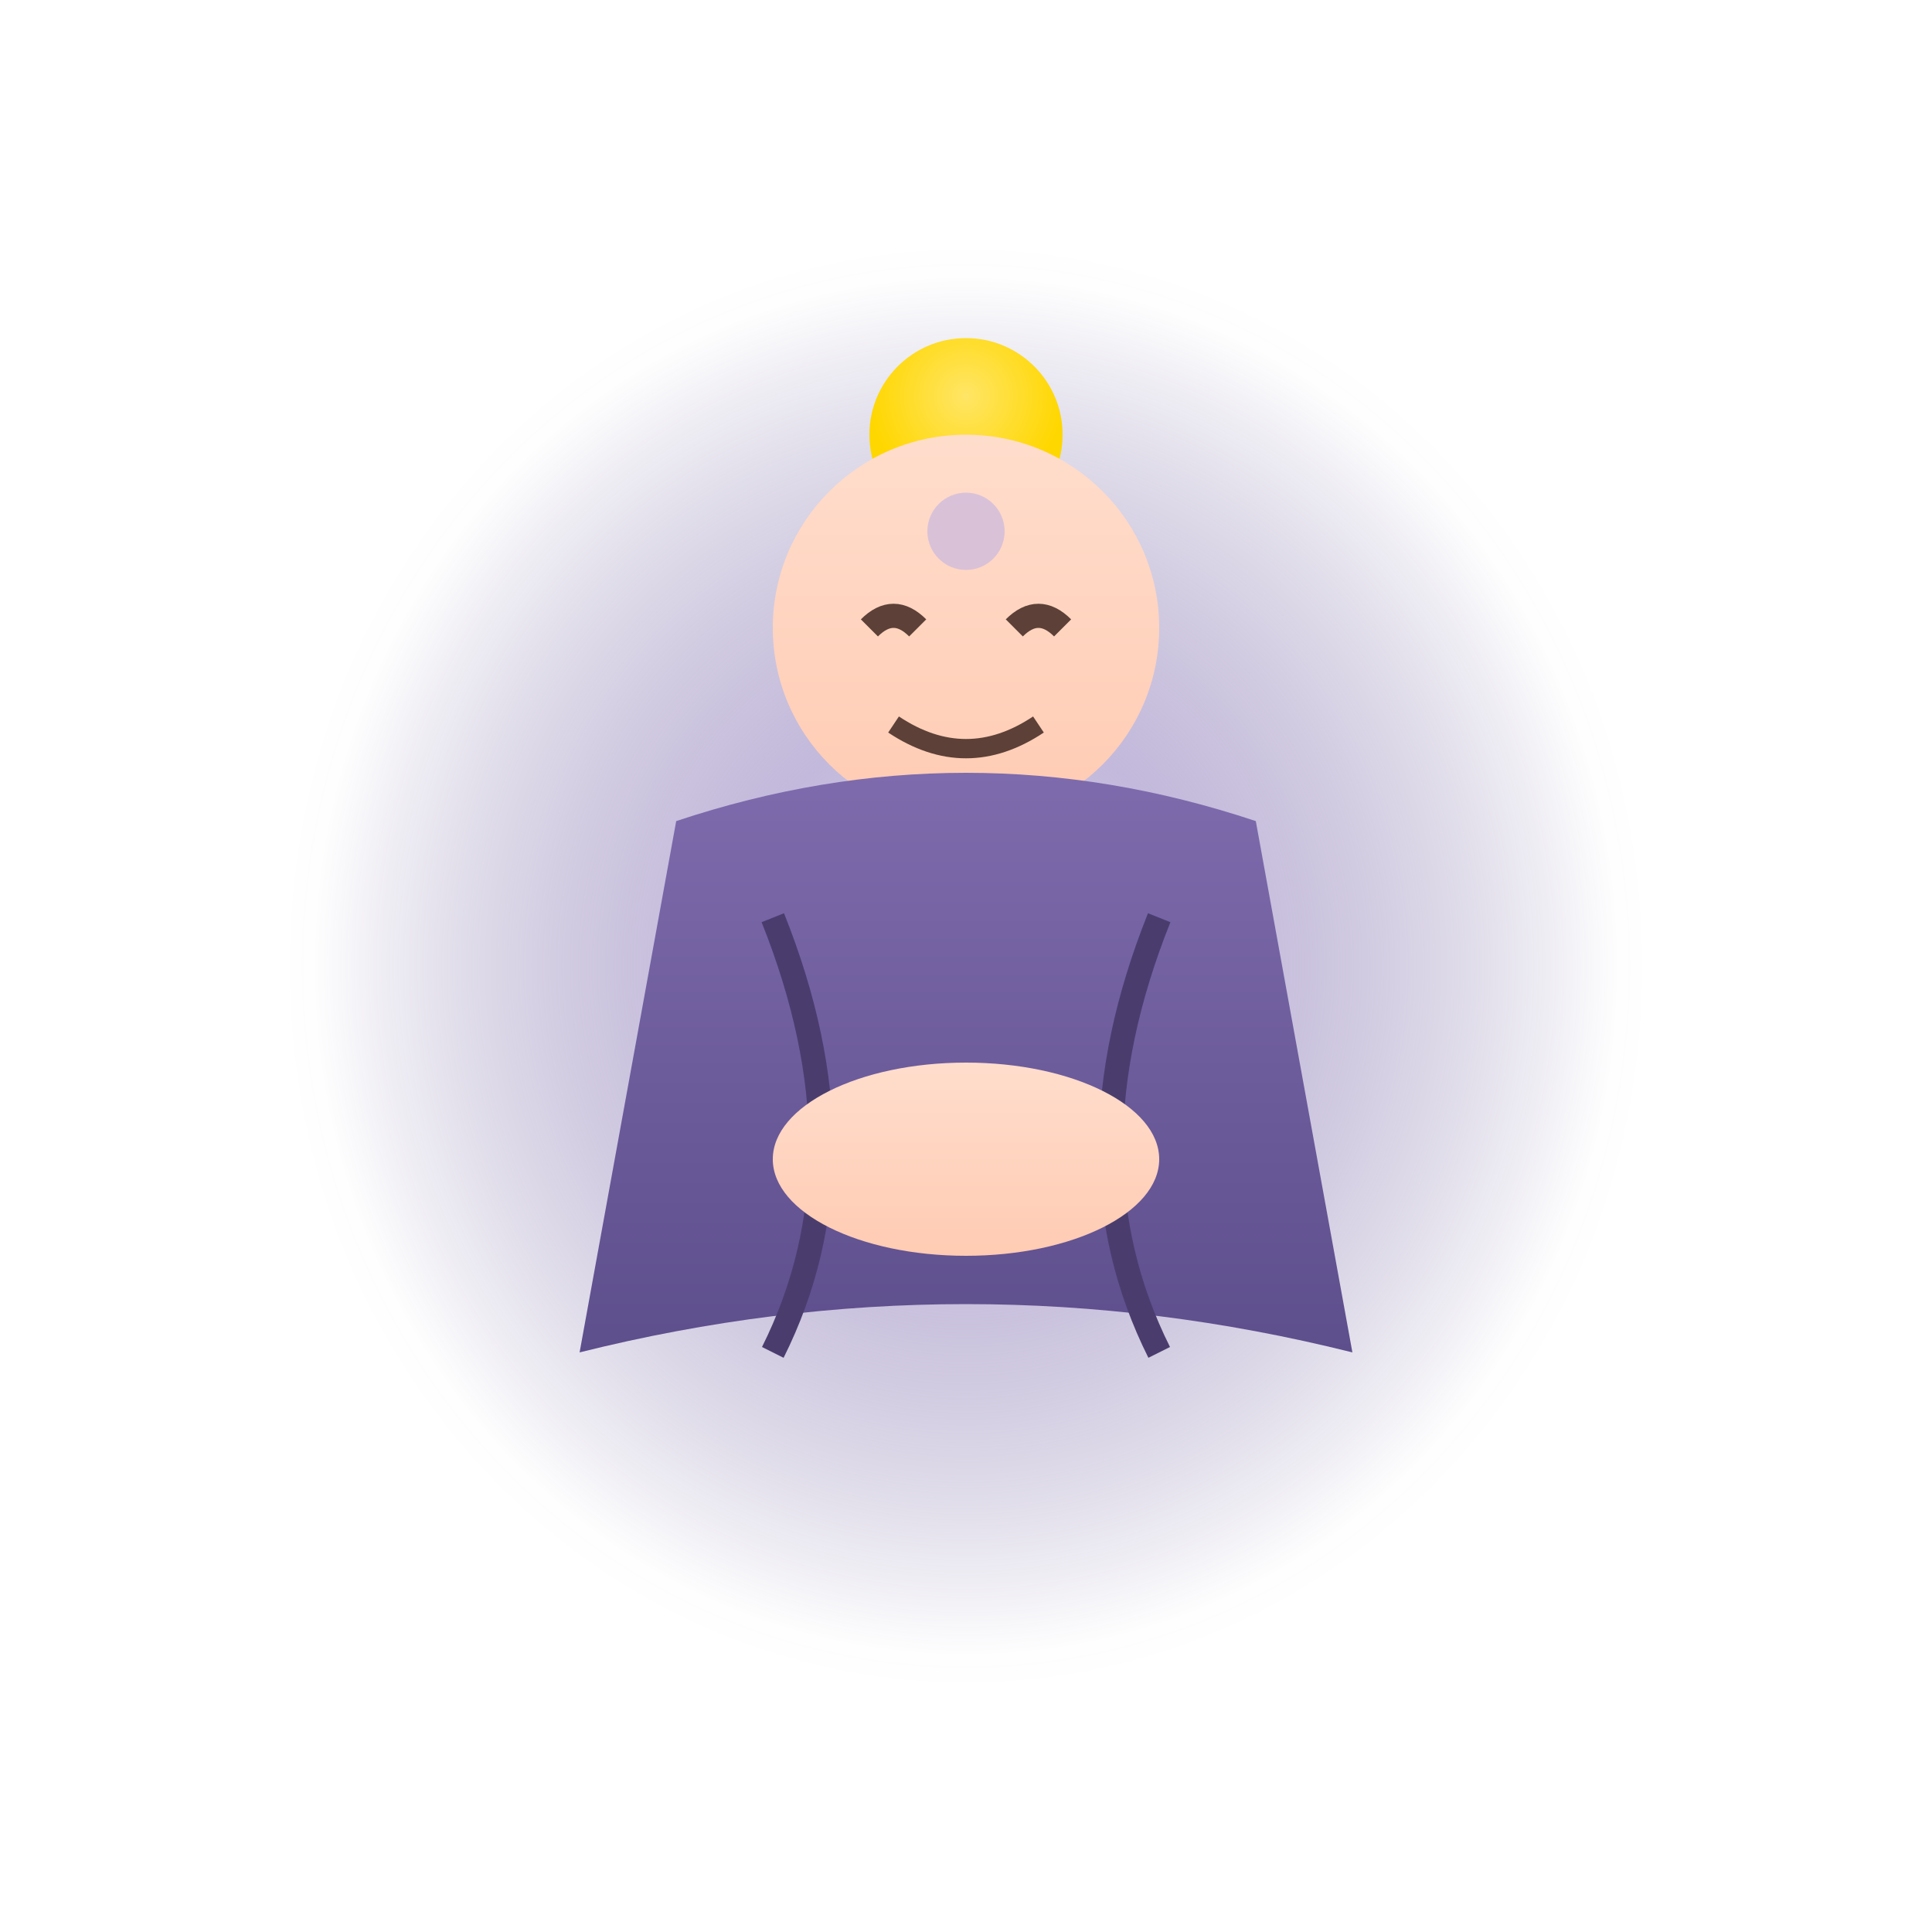
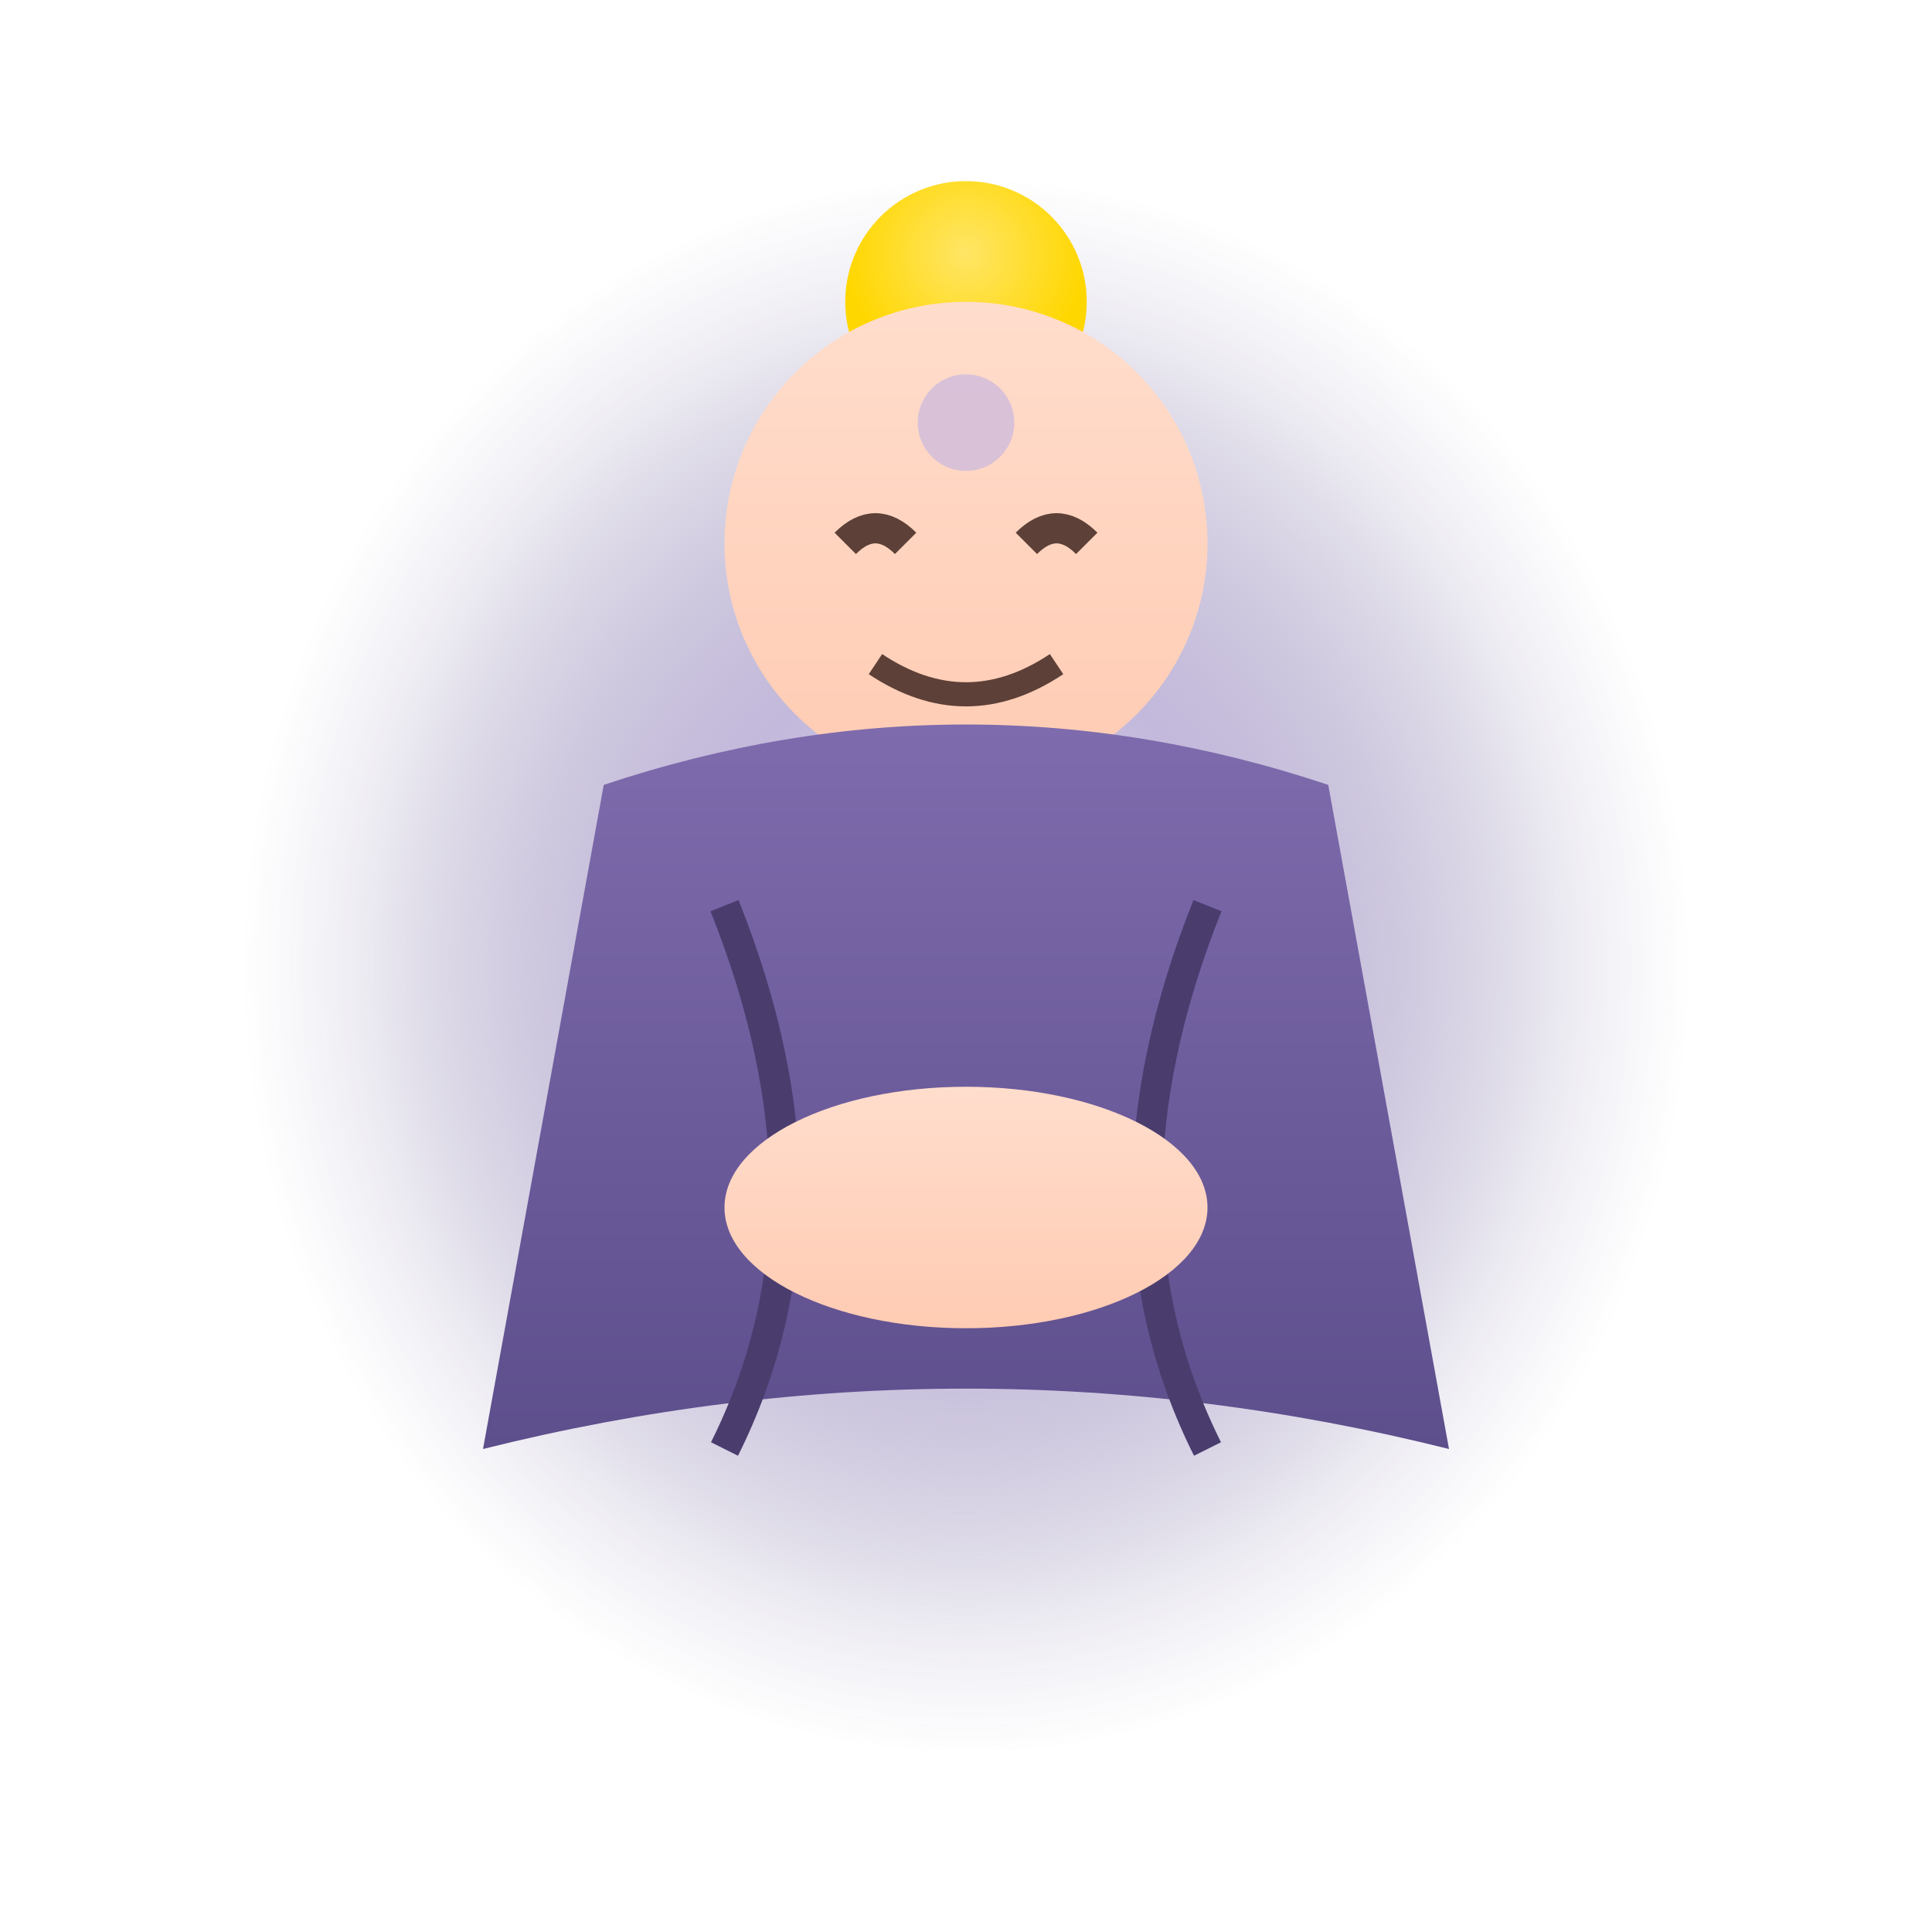
- <svg xmlns="http://www.w3.org/2000/svg" viewBox="-4 -4 40 40" width="32" height="32">
+ <svg xmlns="http://www.w3.org/2000/svg" viewBox="0 0 32 32" width="32" height="32">
  <defs>
    <radialGradient id="mandorlaGrad" cx="50%" cy="50%" r="50%">
      <stop offset="0%" style="stop-color:#EAE4F2;stop-opacity:0.9" />
-       <stop offset="35%" style="stop-color:#9B8AC4;stop-opacity:0.6" />
-       <stop offset="95%" style="stop-color:#5D4E8C;stop-opacity:0.01" />
+       <stop offset="40%" style="stop-color:#9B8AC4;stop-opacity:0.6" />
+       <stop offset="85%" style="stop-color:#5D4E8C;stop-opacity:0.1" />
      <stop offset="100%" style="stop-color:#5D4E8C;stop-opacity:0" />
    </radialGradient>
    <linearGradient id="robeGrad" x1="0%" y1="0%" x2="0%" y2="100%">
      <stop offset="0%" style="stop-color:#7E6BAD" />
      <stop offset="100%" style="stop-color:#5D4E8C" />
    </linearGradient>
    <linearGradient id="skinGrad" x1="0%" y1="0%" x2="0%" y2="100%">
      <stop offset="0%" style="stop-color:#FFDDCC" />
      <stop offset="100%" style="stop-color:#FFCBB3" />
    </linearGradient>
    <radialGradient id="goldGrad" cx="50%" cy="30%" r="50%">
      <stop offset="0%" style="stop-color:#FFE566" />
      <stop offset="100%" style="stop-color:#FFD700" />
    </radialGradient>
  </defs>
-   <ellipse cx="16" cy="16" rx="14" ry="15" fill="url(#mandorlaGrad)" />
+   <ellipse cx="16" cy="16" rx="12" ry="13" fill="url(#mandorlaGrad)" />
  <ellipse cx="16" cy="5" rx="2" ry="2" fill="url(#goldGrad)" />
  <circle cx="16" cy="9" r="4" fill="url(#skinGrad)" />
  <path d="M14 9 Q14.5 8.5 15 9" fill="none" stroke="#5D4037" stroke-width="0.5" />
  <path d="M17 9 Q17.5 8.5 18 9" fill="none" stroke="#5D4037" stroke-width="0.5" />
  <path d="M14.5 11 Q16 12 17.5 11" fill="none" stroke="#5D4037" stroke-width="0.4" />
  <path d="M10 13 Q16 11 22 13 L24 24 Q16 22 8 24 Z" fill="url(#robeGrad)" />
  <path d="M12 15 Q14 20 12 24" fill="none" stroke="#4A3D6E" stroke-width="0.5" />
  <path d="M20 15 Q18 20 20 24" fill="none" stroke="#4A3D6E" stroke-width="0.5" />
  <ellipse cx="16" cy="20" rx="4" ry="2" fill="url(#skinGrad)" />
  <circle cx="16" cy="7" r="0.8" fill="#C9B8E0" opacity="0.7" />
</svg>
